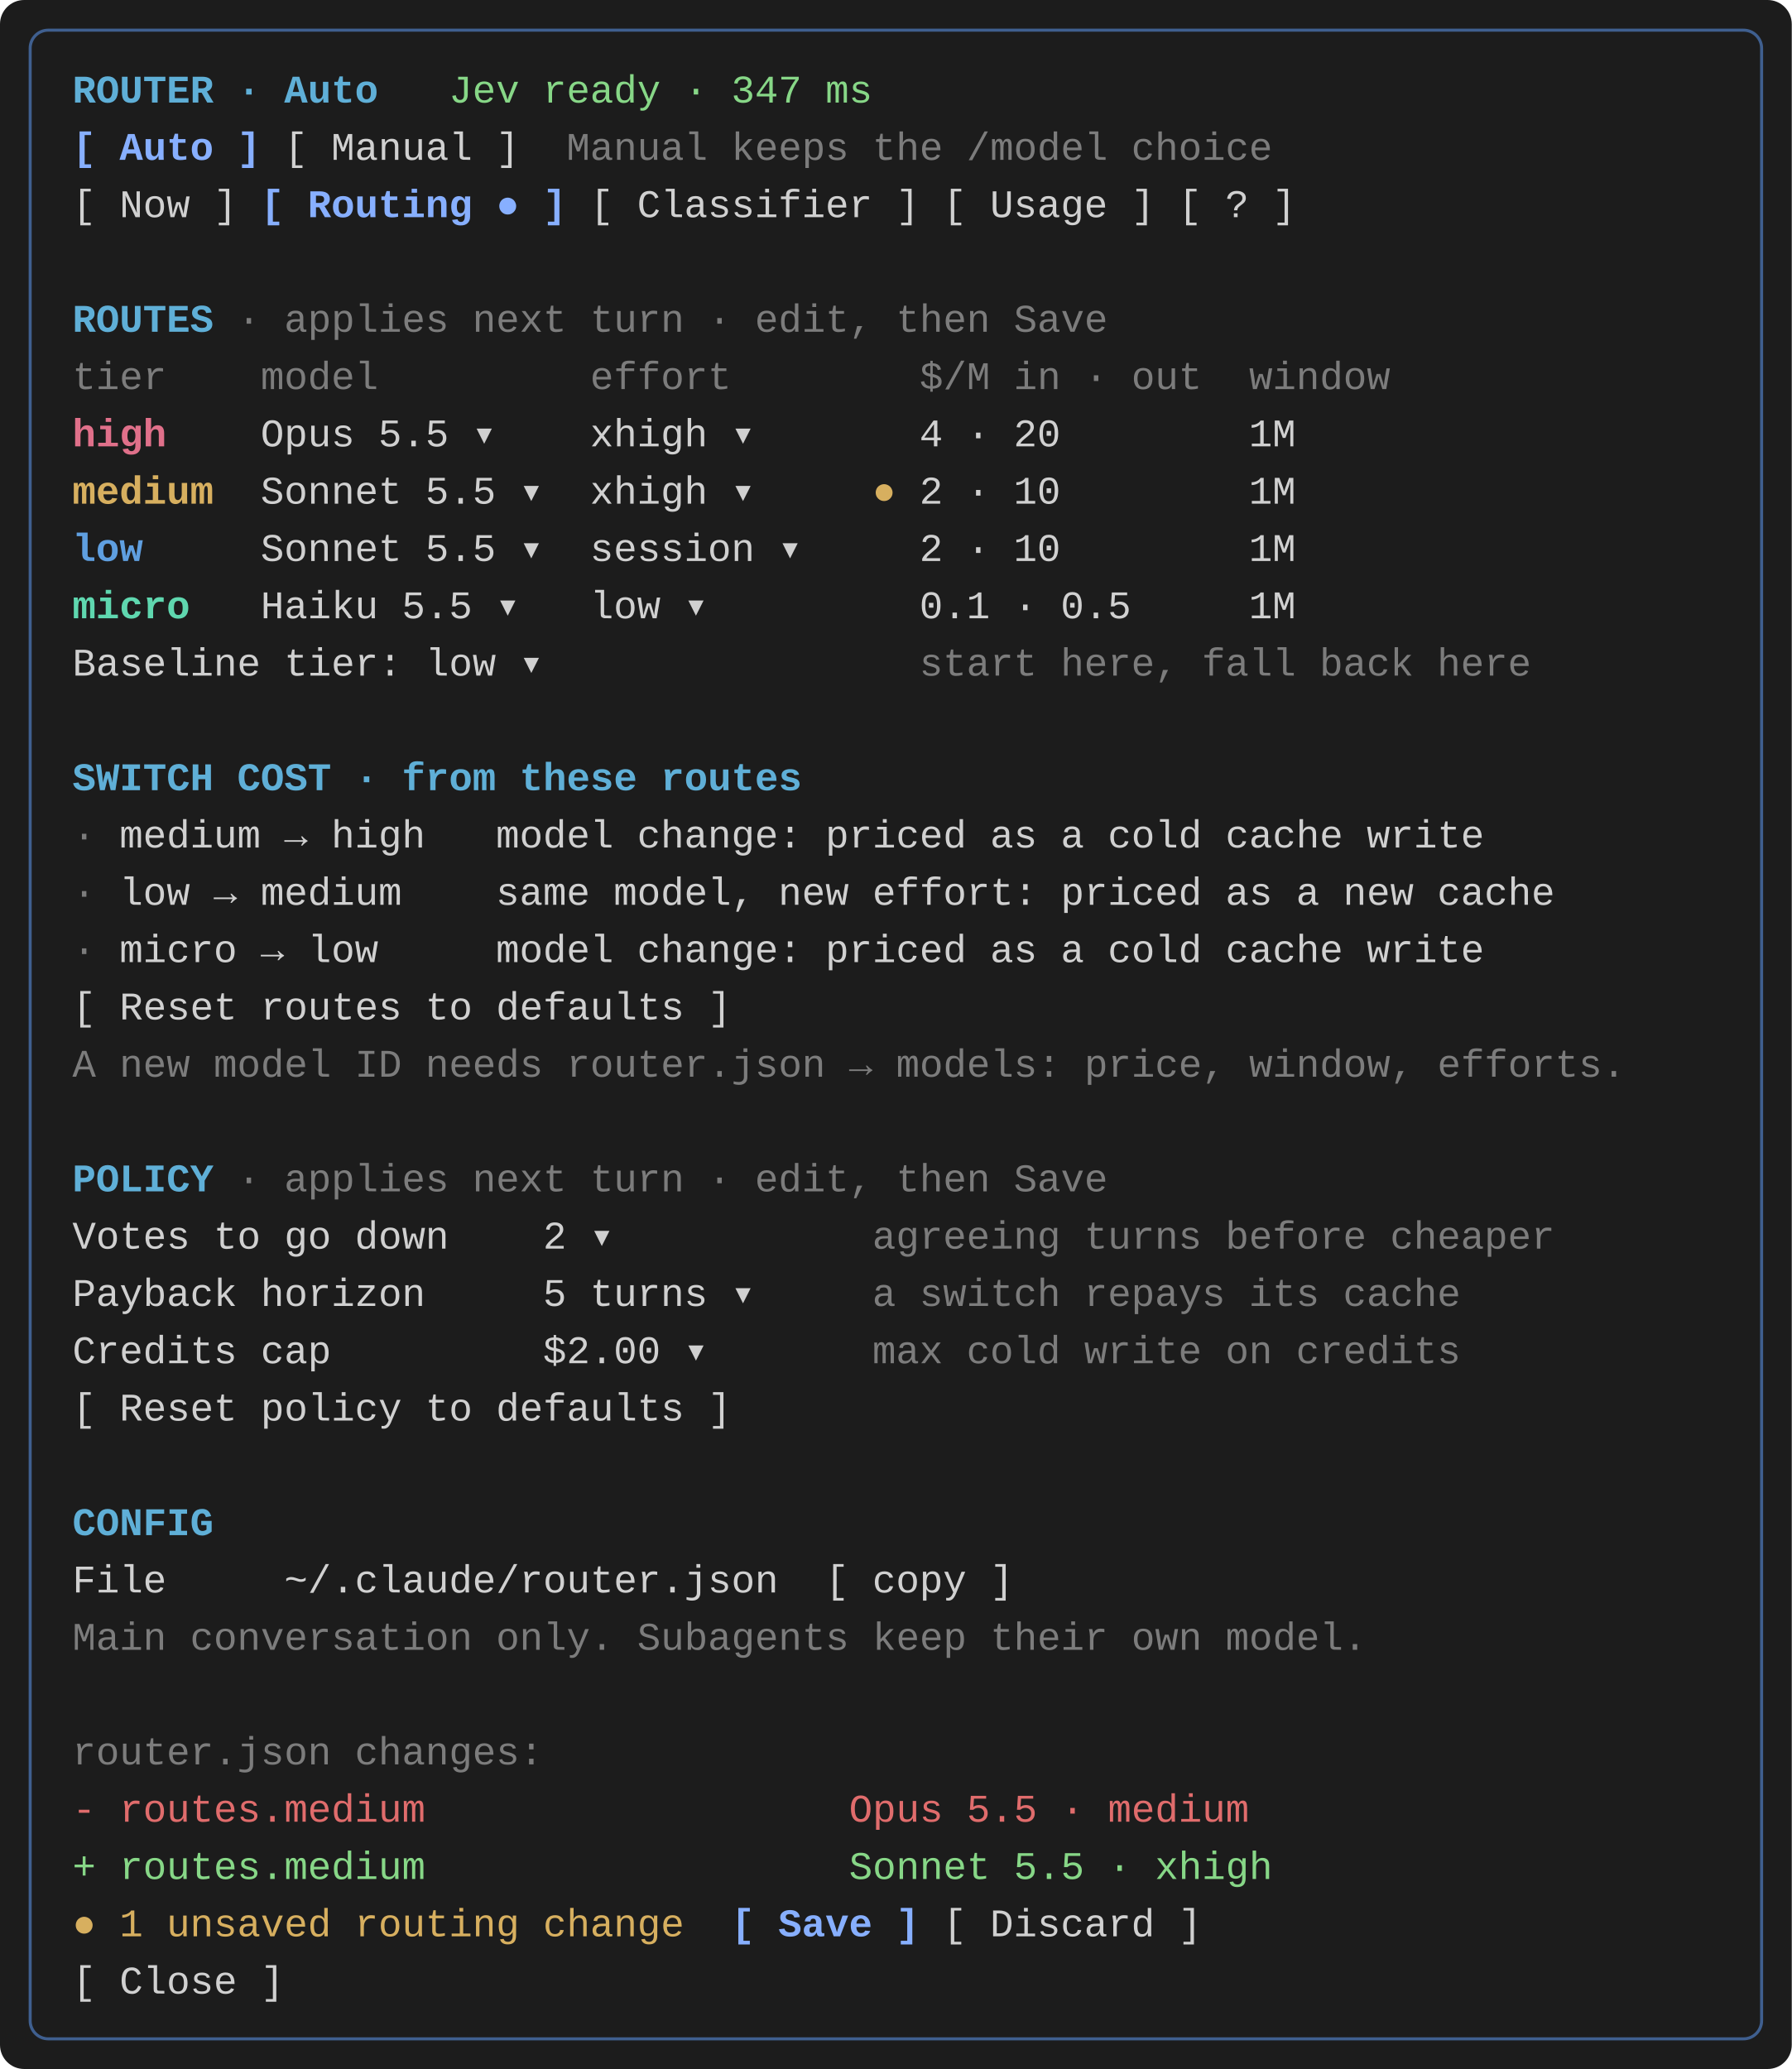
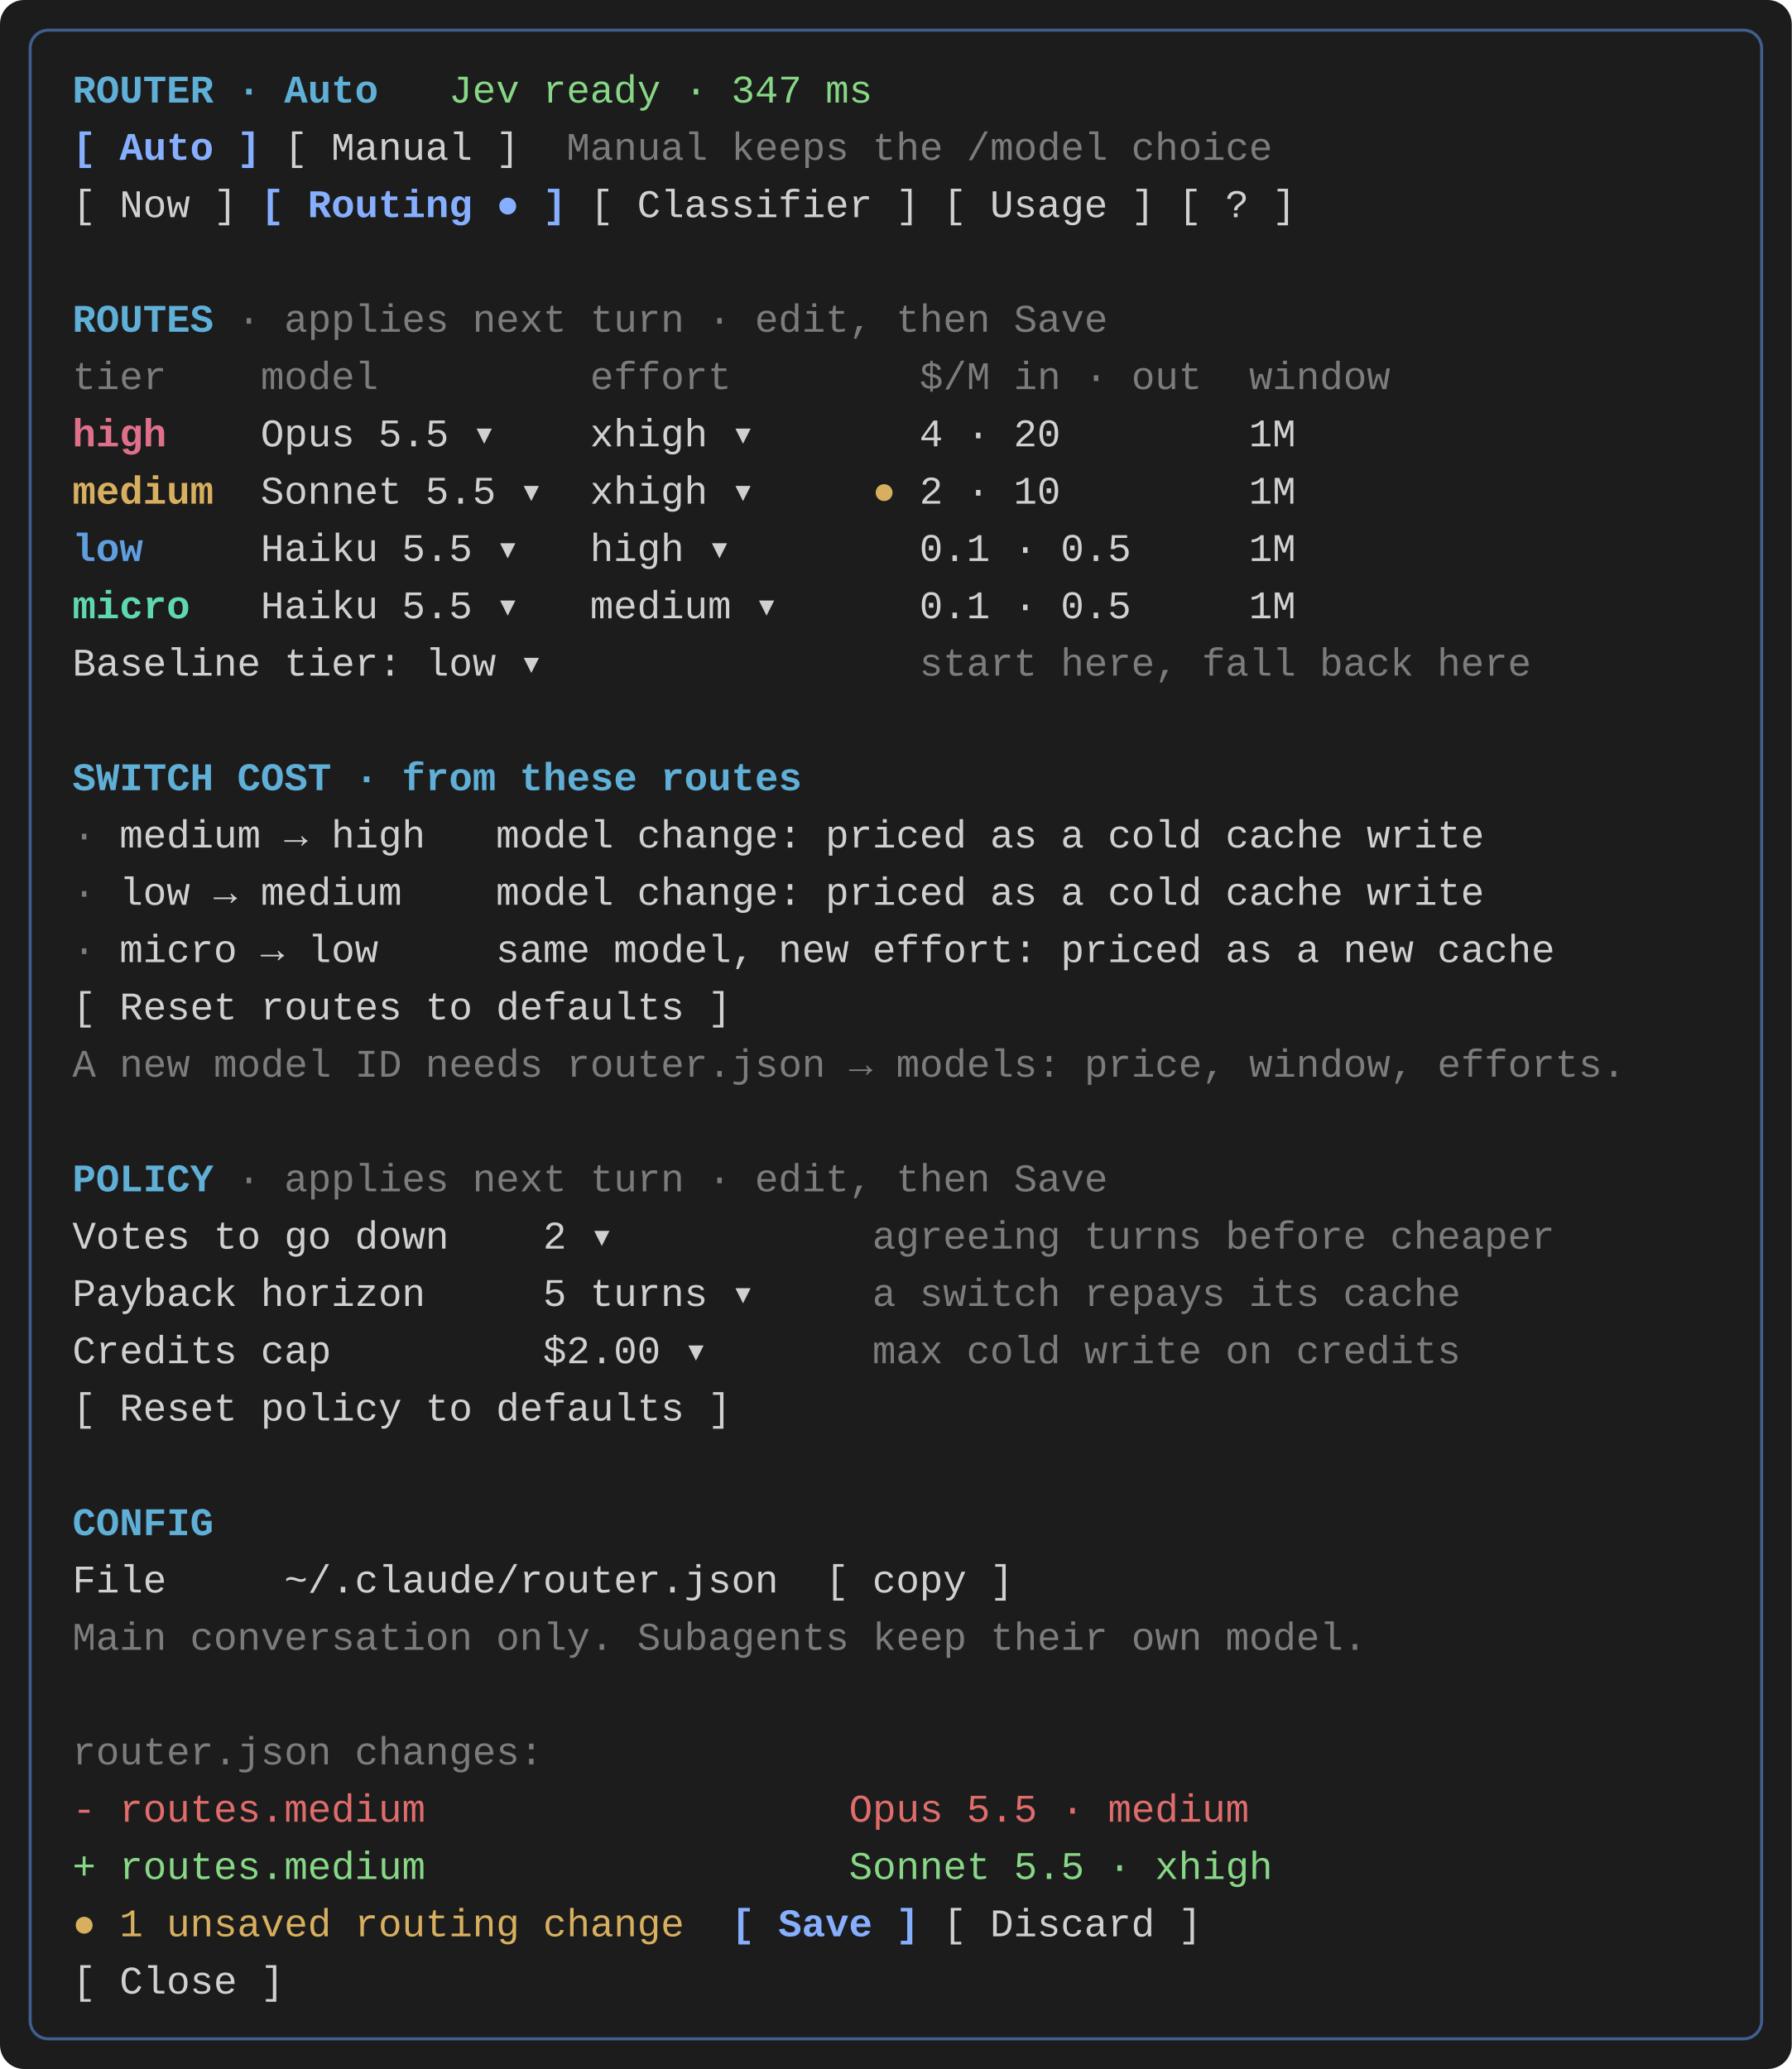
<svg xmlns="http://www.w3.org/2000/svg" viewBox="0 0 594 686" role="img" aria-labelledby="title desc">
  <style>
    text { font-family: ui-monospace, SFMono-Regular, Menlo, Consolas, 'Liberation Mono', monospace; font-size: 13px; }
    .cap { font-family: system-ui, -apple-system, 'Segoe UI', sans-serif; font-size: 12px; fill: #9a988f; }
  </style>
  <rect width="594" height="686" rx="8" fill="#1c1c1c" />
  <rect x="10" y="10" width="574" height="666" rx="6" fill="none" stroke="#3f5f8f" />
  <text x="24.0" y="34" fill="#5fafd7" font-weight="700" xml:space="preserve">ROUTER · Auto</text>
  <text x="148.8" y="34" fill="#87d787" xml:space="preserve">Jev ready · 347 ms</text>
  <text x="24.0" y="53" fill="#87afff" font-weight="700" xml:space="preserve">[ Auto ]</text>
  <text x="94.2" y="53" fill="#d0d0d0" xml:space="preserve">[ Manual ]</text>
  <text x="172.2" y="53" fill="#7c7c7c" xml:space="preserve">  Manual keeps the /model choice</text>
  <text x="24.0" y="72" fill="#d0d0d0" xml:space="preserve">[ Now ]</text>
  <text x="86.4" y="72" fill="#87afff" font-weight="700" xml:space="preserve">[ Routing ● ]</text>
  <text x="195.6" y="72" fill="#d0d0d0" xml:space="preserve">[ Classifier ]</text>
  <text x="312.6" y="72" fill="#d0d0d0" xml:space="preserve">[ Usage ]</text>
  <text x="390.6" y="72" fill="#d0d0d0" xml:space="preserve">[ ? ]</text>
  <text x="24.0" y="110" fill="#5fafd7" font-weight="700" xml:space="preserve">ROUTES</text>
  <text x="70.8" y="110" fill="#7c7c7c" xml:space="preserve"> · applies next turn · edit, then Save</text>
  <text x="24.0" y="129" fill="#7c7c7c" xml:space="preserve">tier    model         effort        $/M in · out  window</text>
  <text x="24.0" y="148" fill="#e0708a" font-weight="700" xml:space="preserve">high</text>
  <text x="86.4" y="148" fill="#d0d0d0" xml:space="preserve">Opus 5.5 ▾</text>
  <text x="195.6" y="148" fill="#d0d0d0" xml:space="preserve">xhigh ▾</text>
  <text x="304.8" y="148" fill="#d0d0d0" xml:space="preserve">4 · 20</text>
  <text x="414.0" y="148" fill="#d0d0d0" xml:space="preserve">1M</text>
  <text x="24.0" y="167" fill="#d7af5f" font-weight="700" xml:space="preserve">medium</text>
  <text x="86.4" y="167" fill="#d0d0d0" xml:space="preserve">Sonnet 5.5 ▾</text>
  <text x="195.6" y="167" fill="#d0d0d0" xml:space="preserve">xhigh ▾</text>
  <text x="289.2" y="167" fill="#d7af5f" xml:space="preserve">●</text>
  <text x="304.8" y="167" fill="#d0d0d0" xml:space="preserve">2 · 10</text>
  <text x="414.0" y="167" fill="#d0d0d0" xml:space="preserve">1M</text>
  <text x="24.0" y="186" fill="#5f9fe0" font-weight="700" xml:space="preserve">low</text>
-   <text x="86.4" y="186" fill="#d0d0d0" xml:space="preserve">Sonnet 5.5 ▾</text>
-   <text x="195.6" y="186" fill="#d0d0d0" xml:space="preserve">session ▾</text>
-   <text x="304.8" y="186" fill="#d0d0d0" xml:space="preserve">2 · 10</text>
+   <text x="86.4" y="186" fill="#d0d0d0" xml:space="preserve">Haiku 5.5 ▾</text>
+   <text x="195.6" y="186" fill="#d0d0d0" xml:space="preserve">high ▾</text>
+   <text x="304.8" y="186" fill="#d0d0d0" xml:space="preserve">0.1 · 0.5</text>
  <text x="414.0" y="186" fill="#d0d0d0" xml:space="preserve">1M</text>
  <text x="24.0" y="205" fill="#5fd7af" font-weight="700" xml:space="preserve">micro</text>
  <text x="86.4" y="205" fill="#d0d0d0" xml:space="preserve">Haiku 5.5 ▾</text>
-   <text x="195.6" y="205" fill="#d0d0d0" xml:space="preserve">low ▾</text>
+   <text x="195.6" y="205" fill="#d0d0d0" xml:space="preserve">medium ▾</text>
  <text x="304.8" y="205" fill="#d0d0d0" xml:space="preserve">0.1 · 0.5</text>
  <text x="414.0" y="205" fill="#d0d0d0" xml:space="preserve">1M</text>
  <text x="24.0" y="224" fill="#d0d0d0" xml:space="preserve">Baseline tier: low ▾</text>
  <text x="304.8" y="224" fill="#7c7c7c" xml:space="preserve">start here, fall back here</text>
  <text x="24.0" y="262" fill="#5fafd7" font-weight="700" xml:space="preserve">SWITCH COST · from these routes</text>
  <text x="24.0" y="281" fill="#7c7c7c" xml:space="preserve">· </text>
  <text x="39.6" y="281" fill="#d0d0d0" xml:space="preserve">medium → high   </text>
  <text x="164.4" y="281" fill="#d0d0d0" xml:space="preserve">model change: priced as a cold cache write</text>
  <text x="24.0" y="300" fill="#7c7c7c" xml:space="preserve">· </text>
  <text x="39.6" y="300" fill="#d0d0d0" xml:space="preserve">low → medium    </text>
-   <text x="164.4" y="300" fill="#d0d0d0" xml:space="preserve">same model, new effort: priced as a new cache</text>
+   <text x="164.4" y="300" fill="#d0d0d0" xml:space="preserve">model change: priced as a cold cache write</text>
  <text x="24.0" y="319" fill="#7c7c7c" xml:space="preserve">· </text>
  <text x="39.6" y="319" fill="#d0d0d0" xml:space="preserve">micro → low     </text>
-   <text x="164.4" y="319" fill="#d0d0d0" xml:space="preserve">model change: priced as a cold cache write</text>
+   <text x="164.4" y="319" fill="#d0d0d0" xml:space="preserve">same model, new effort: priced as a new cache</text>
  <text x="24.0" y="338" fill="#d0d0d0" xml:space="preserve">[ Reset routes to defaults ]</text>
  <text x="24.0" y="357" fill="#7c7c7c" xml:space="preserve">A new model ID needs router.json → models: price, window, efforts.</text>
  <text x="24.0" y="395" fill="#5fafd7" font-weight="700" xml:space="preserve">POLICY</text>
  <text x="70.8" y="395" fill="#7c7c7c" xml:space="preserve"> · applies next turn · edit, then Save</text>
  <text x="24.0" y="414" fill="#d0d0d0" xml:space="preserve">Votes to go down</text>
  <text x="180.0" y="414" fill="#d0d0d0" xml:space="preserve">2 ▾</text>
  <text x="289.2" y="414" fill="#7c7c7c" xml:space="preserve">agreeing turns before cheaper</text>
  <text x="24.0" y="433" fill="#d0d0d0" xml:space="preserve">Payback horizon</text>
  <text x="180.0" y="433" fill="#d0d0d0" xml:space="preserve">5 turns ▾</text>
  <text x="289.2" y="433" fill="#7c7c7c" xml:space="preserve">a switch repays its cache</text>
  <text x="24.0" y="452" fill="#d0d0d0" xml:space="preserve">Credits cap</text>
  <text x="180.0" y="452" fill="#d0d0d0" xml:space="preserve">$2.00 ▾</text>
  <text x="289.2" y="452" fill="#7c7c7c" xml:space="preserve">max cold write on credits</text>
  <text x="24.0" y="471" fill="#d0d0d0" xml:space="preserve">[ Reset policy to defaults ]</text>
  <text x="24.0" y="509" fill="#5fafd7" font-weight="700" xml:space="preserve">CONFIG</text>
  <text x="24.0" y="528" fill="#d0d0d0" xml:space="preserve">File     ~/.claude/router.json  </text>
  <text x="273.6" y="528" fill="#d0d0d0" xml:space="preserve">[ copy ]</text>
  <text x="24.0" y="547" fill="#7c7c7c" xml:space="preserve">Main conversation only. Subagents keep their own model.</text>
  <text x="24.0" y="585" fill="#7c7c7c" xml:space="preserve">router.json changes:</text>
  <text x="24.0" y="604" fill="#e06c6c" xml:space="preserve">- routes.medium                  Opus 5.5 · medium</text>
  <text x="24.0" y="623" fill="#87d787" xml:space="preserve">+ routes.medium                  Sonnet 5.5 · xhigh</text>
  <text x="24.0" y="642" fill="#d7af5f" xml:space="preserve">● 1 unsaved routing change  </text>
  <text x="242.4" y="642" fill="#87afff" font-weight="700" xml:space="preserve">[ Save ]</text>
  <text x="312.6" y="642" fill="#d0d0d0" xml:space="preserve">[ Discard ]</text>
  <text x="24.0" y="661" fill="#d0d0d0" xml:space="preserve">[ Close ]</text>
</svg>
